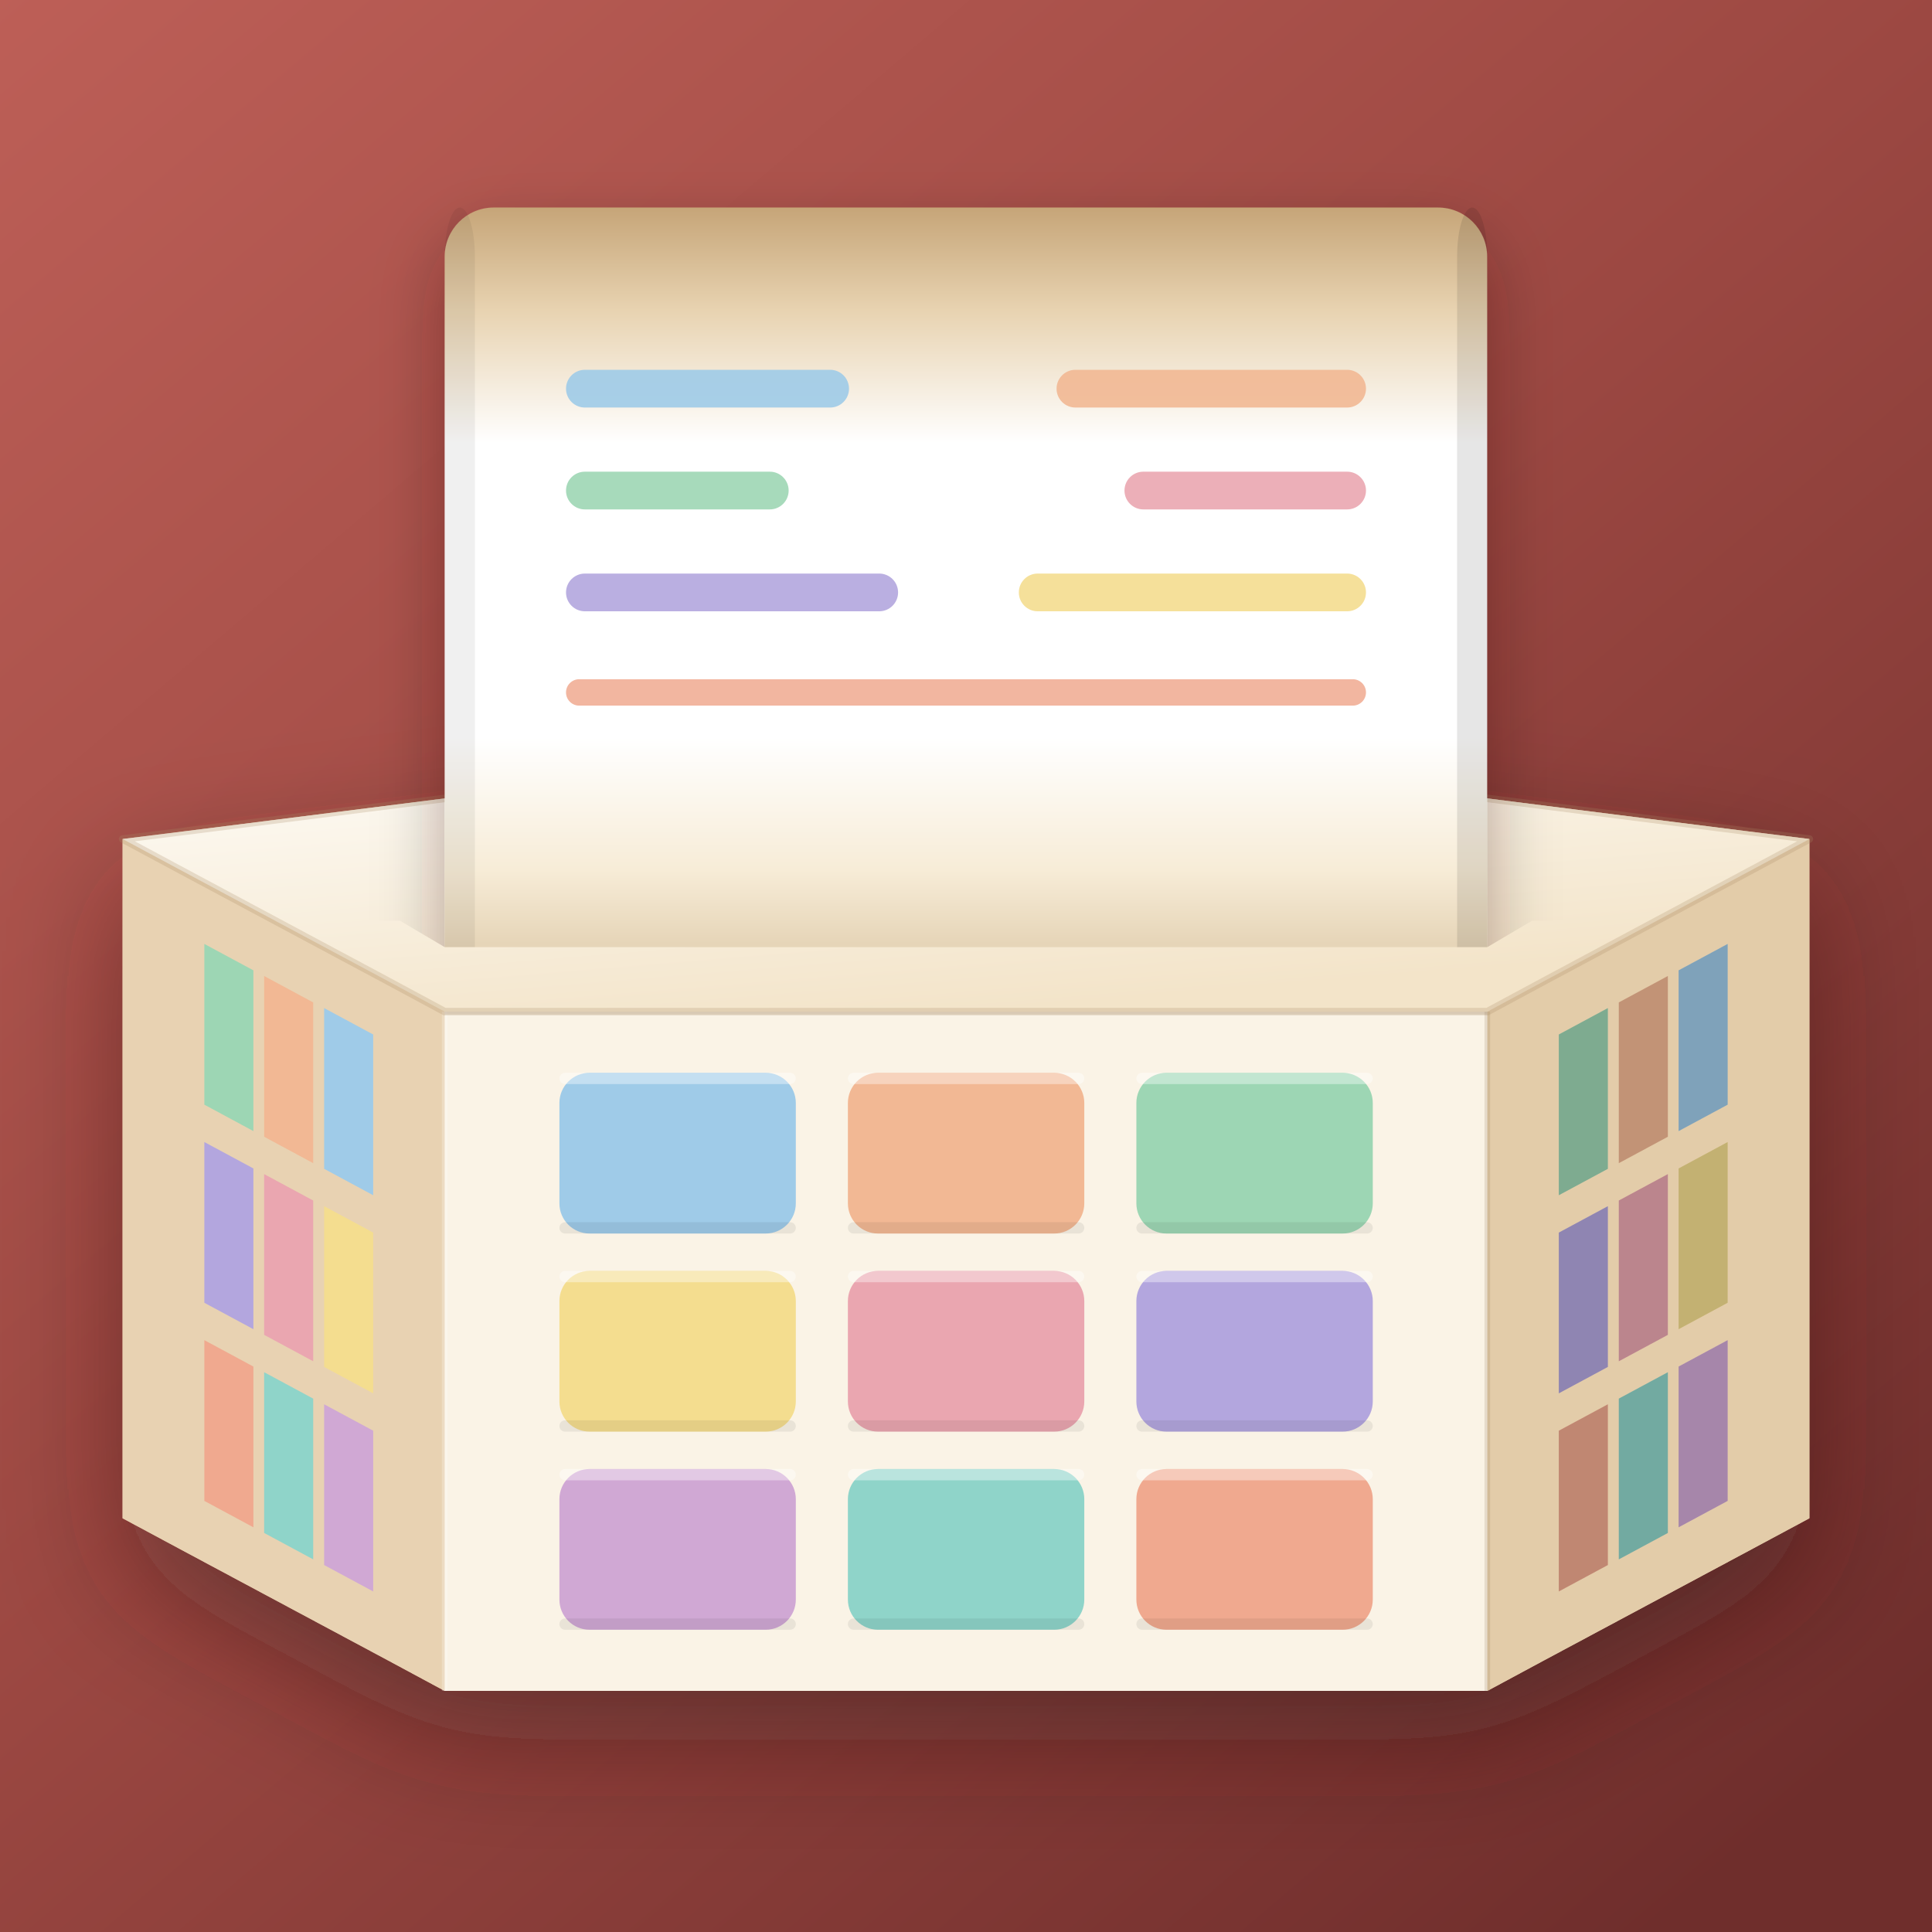
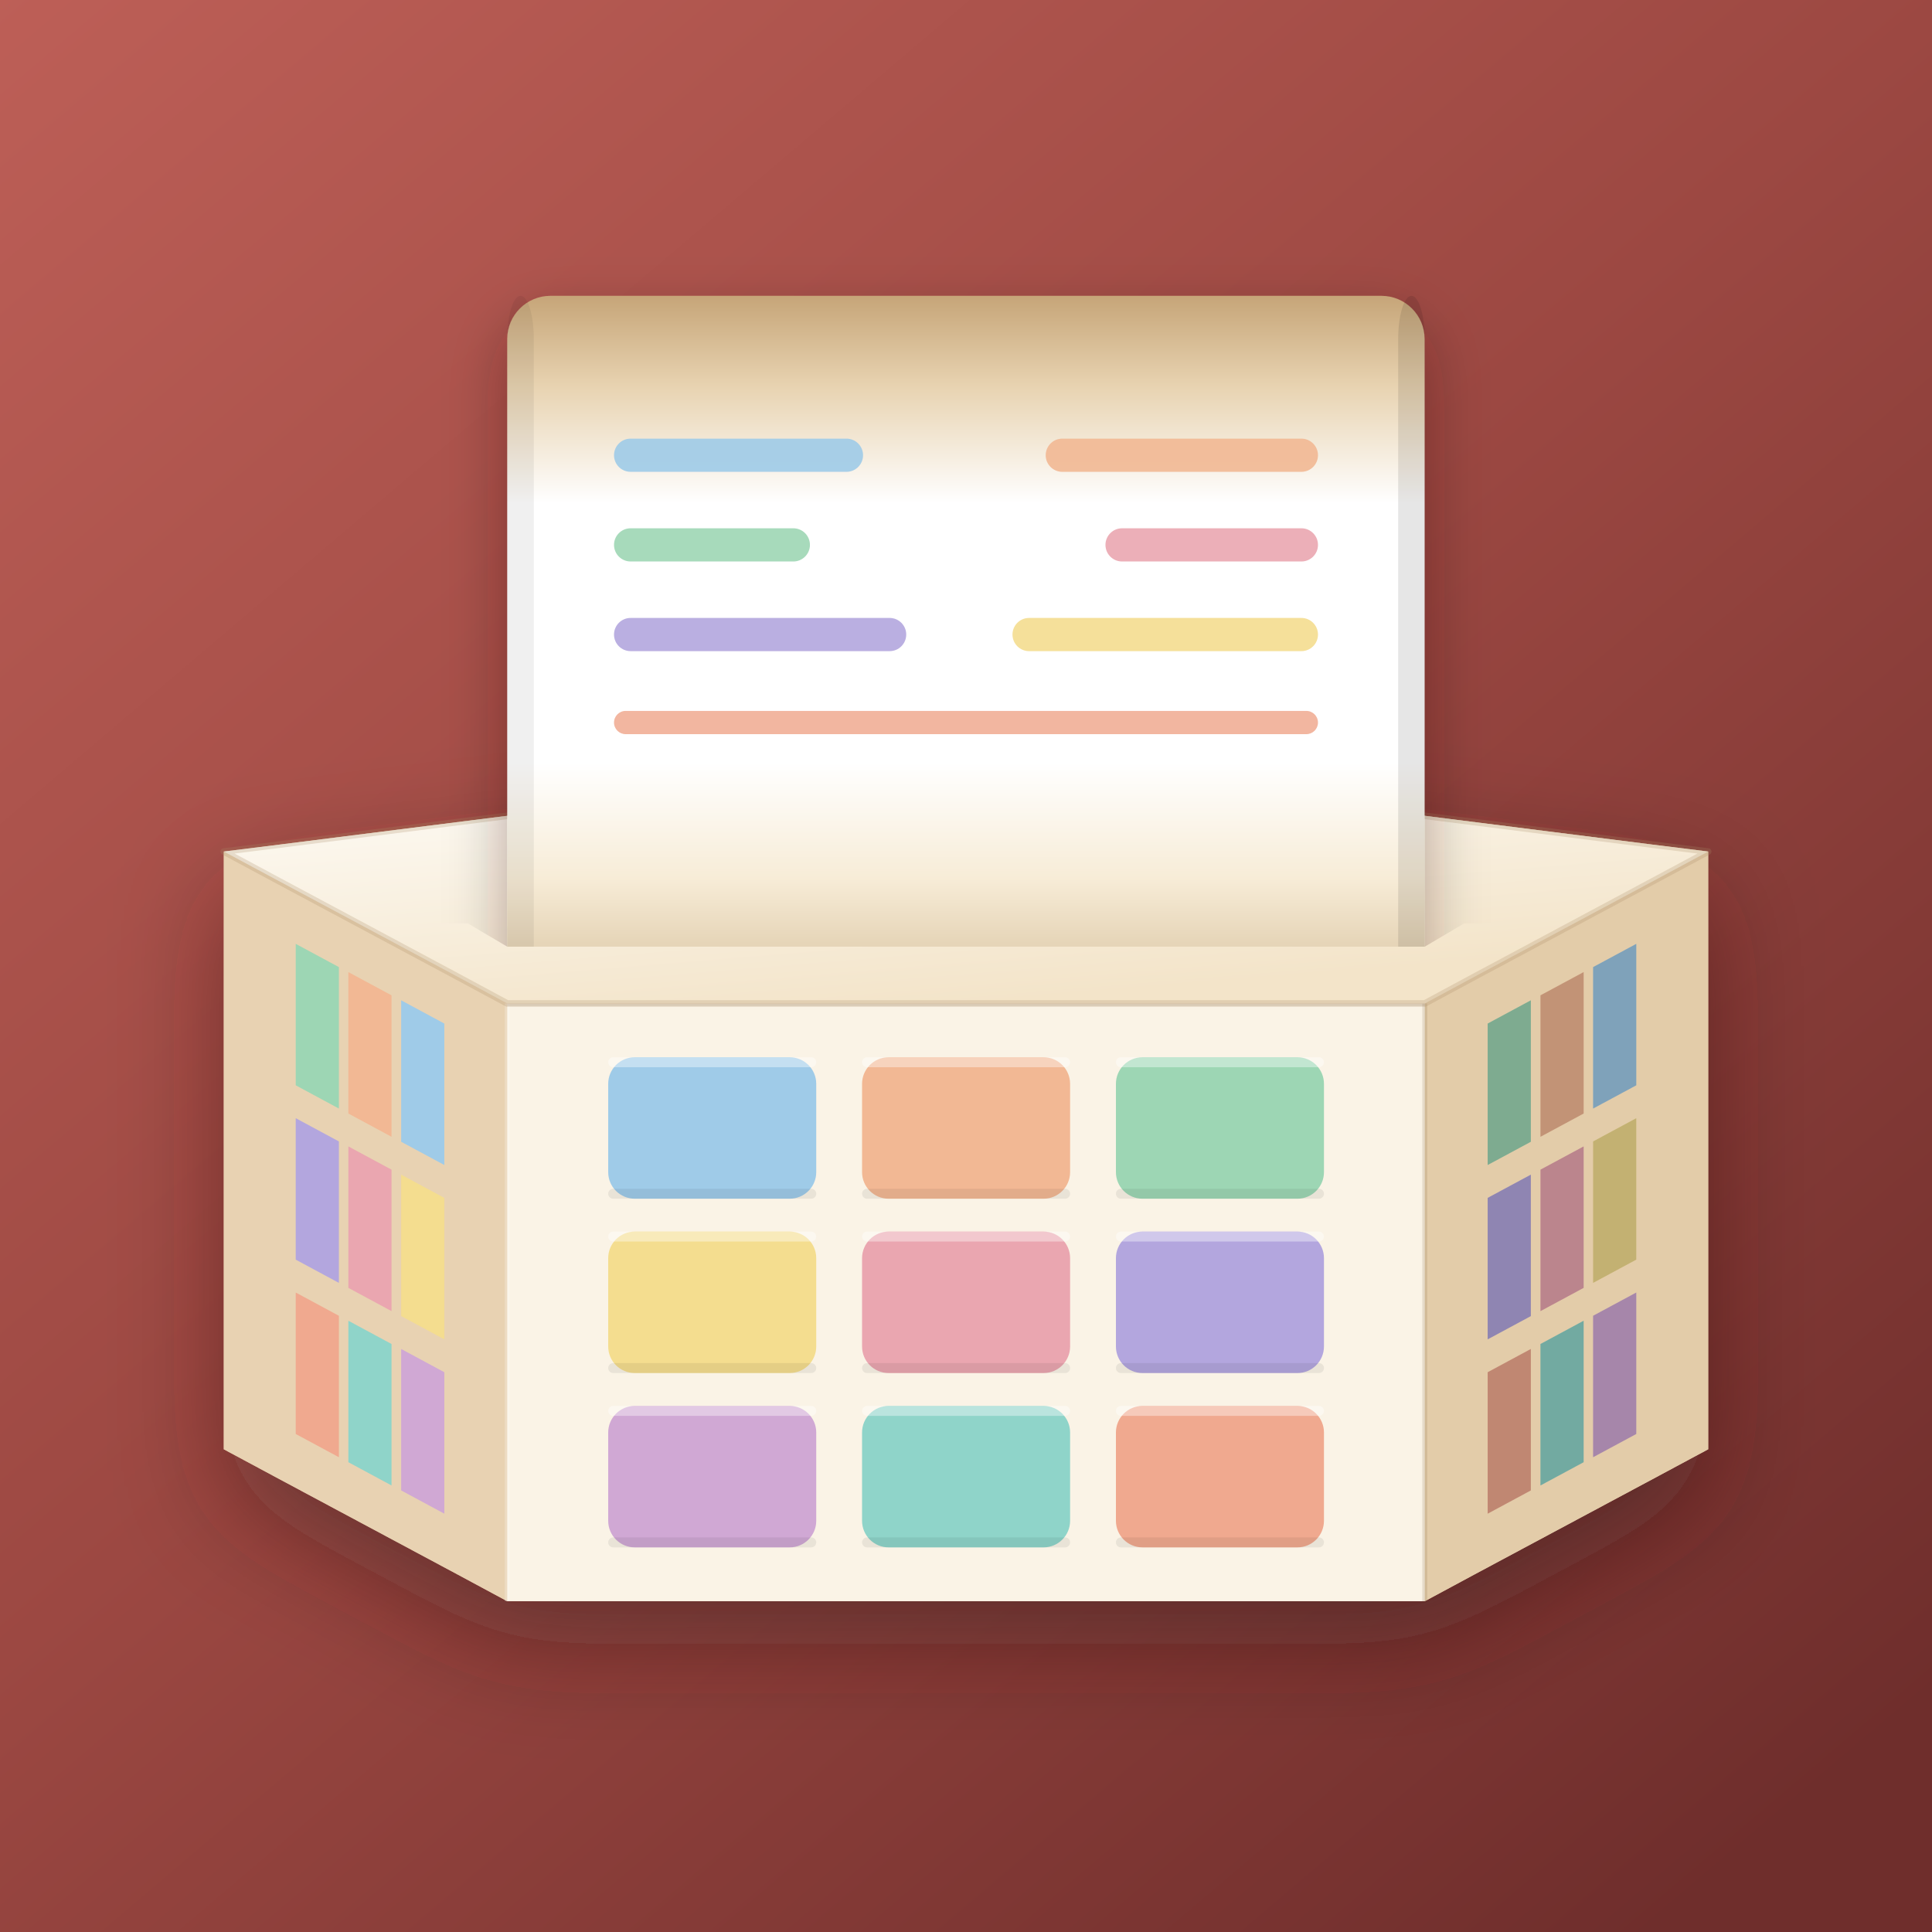
<svg xmlns="http://www.w3.org/2000/svg" width="1024" height="1024" viewBox="0 0 1024 1024">
  <defs>
    <linearGradient id="bg" x1="0" y1="0" x2="0.85" y2="1">
      <stop offset="0" stop-color="#bd5f57" />
      <stop offset="0.5" stop-color="#9c4842" />
      <stop offset="1" stop-color="#6f2e2c" />
    </linearGradient>
    <linearGradient id="topg" x1="0" y1="0" x2="0.5" y2="1">
      <stop offset="0" stop-color="#fffefb" />
      <stop offset="1" stop-color="#f3e4c9" />
    </linearGradient>
    <linearGradient id="cyl" gradientUnits="userSpaceOnUse" x1="0" y1="110" x2="0" y2="500">
      <stop offset="0" stop-color="#c6a578" />
      <stop offset="0.14" stop-color="#e8d3b1" />
      <stop offset="0.32" stop-color="#ffffff" />
      <stop offset="0.72" stop-color="#ffffff" />
      <stop offset="0.90" stop-color="#f7ecd7" />
      <stop offset="1" stop-color="#e6d5b8" />
    </linearGradient>
    <filter id="ds" x="-30%" y="-25%" width="160%" height="160%">
      <feDropShadow dx="0" dy="26" stdDeviation="32" flood-color="#2e1212" flood-opacity="0.40" />
    </filter>
    <filter id="dsc" x="-30%" y="-40%" width="160%" height="200%">
      <feDropShadow dx="0" dy="16" stdDeviation="18" flood-color="#2e1212" flood-opacity="0.34" />
    </filter>
    <clipPath id="clipLeft">
      <path d="M 235.7 536.2 L 205.8 520.1 L 95.0 460.8 L 65.0 444.7 L 65.0 478.7 L 65.0 770.7 L 65.0 804.7 L 95.0 820.8 L 205.8 880.1 L 235.7 896.2 Z" />
    </clipPath>
    <clipPath id="clipRight">
      <path d="M 959.0 478.7 L 959.0 444.7 L 929.0 460.8 L 818.2 520.1 L 788.3 536.2 L 788.3 896.2 L 818.2 880.1 L 929.0 820.8 L 959.0 804.7 L 959.0 770.7 Z" />
    </clipPath>
    <clipPath id="clipRoll">
      <path d="M 0 0 L 1024 0 L 1024 488.0 L 812.0 488.0 L 788.3 502.0 L 754.3 502.0 L 269.7 502.0 L 235.7 502.0 L 212.0 488.0 L 0 488.0 Z" />
    </clipPath>
  </defs>
  <rect width="1024" height="1024" fill="url(#bg)" />
-   <g filter="url(#ds)">
-     <path d="M 478.3 392.5 L 512.0 388.2 L 545.7 392.5 L 925.3 440.5 L 959.0 444.7 L 959.0 478.7 L 959.0 770.7 L 959.0 804.7 L 929.0 820.8 L 818.2 880.1 L 788.3 896.2 L 754.3 896.2 L 269.7 896.2 L 235.7 896.2 L 205.8 880.1 L 95.0 820.8 L 65.0 804.7 L 65.0 770.7 L 65.0 478.7 L 65.0 444.7 L 98.7 440.5 Z" fill="#e8d2b2" />
-   </g>
-   <path d="M 235.7 536.2 L 205.8 520.1 L 95.0 460.8 L 65.0 444.7 L 65.0 478.7 L 65.0 770.7 L 65.0 804.7 L 95.0 820.8 L 205.8 880.1 L 235.7 896.2 Z" fill="#e8d2b2" />
-   <path d="M 959.0 478.7 L 959.0 444.7 L 929.0 460.8 L 818.2 520.1 L 788.3 536.2 L 788.3 896.2 L 818.2 880.1 L 929.0 820.8 L 959.0 804.7 L 959.0 770.7 Z" fill="#e3cca9" />
-   <path d="M 788.3 536.2 L 235.7 536.2 L 235.7 896.2 L 788.3 896.2 Z" fill="#faf3e6" />
-   <line x1="235.7" y1="536.2" x2="235.7" y2="896.2" stroke="#ffffff" stroke-width="3" opacity="0.22" />
-   <line x1="788.3" y1="536.2" x2="788.3" y2="896.2" stroke="#7a5a3a" stroke-width="3" opacity="0.16" />
-   <line x1="235.7" y1="536.2" x2="788.3" y2="536.2" stroke="#7a5a3a" stroke-width="3" opacity="0.14" />
-   <g id="keypad">
-     <rect x="296.5" y="568.6" width="125.3" height="85.2" rx="16" fill="#9fcbe8" />
-     <rect x="296.5" y="568.6" width="125.3" height="6" rx="3" fill="#ffffff" opacity="0.38" />
-     <rect x="296.5" y="647.8" width="125.3" height="6" rx="3" fill="#000000" opacity="0.07" />
-     <rect x="449.4" y="568.6" width="125.3" height="85.2" rx="16" fill="#f2b894" />
-     <rect x="449.4" y="568.6" width="125.3" height="6" rx="3" fill="#ffffff" opacity="0.38" />
-     <rect x="449.4" y="647.8" width="125.3" height="6" rx="3" fill="#000000" opacity="0.07" />
-     <rect x="602.3" y="568.6" width="125.3" height="85.2" rx="16" fill="#9dd6b4" />
-     <rect x="602.3" y="568.6" width="125.3" height="6" rx="3" fill="#ffffff" opacity="0.38" />
-     <rect x="602.3" y="647.8" width="125.3" height="6" rx="3" fill="#000000" opacity="0.07" />
-     <rect x="296.5" y="673.6" width="125.3" height="85.2" rx="16" fill="#f4dd8f" />
-     <rect x="296.5" y="673.6" width="125.3" height="6" rx="3" fill="#ffffff" opacity="0.38" />
-     <rect x="296.5" y="752.8" width="125.3" height="6" rx="3" fill="#000000" opacity="0.07" />
-     <rect x="449.4" y="673.6" width="125.3" height="85.2" rx="16" fill="#eaa6b0" />
-     <rect x="449.4" y="673.6" width="125.3" height="6" rx="3" fill="#ffffff" opacity="0.38" />
-     <rect x="449.4" y="752.8" width="125.3" height="6" rx="3" fill="#000000" opacity="0.07" />
-     <rect x="602.3" y="673.6" width="125.3" height="85.2" rx="16" fill="#b3a6de" />
-     <rect x="602.3" y="673.6" width="125.3" height="6" rx="3" fill="#ffffff" opacity="0.38" />
-     <rect x="602.3" y="752.8" width="125.3" height="6" rx="3" fill="#000000" opacity="0.07" />
-     <rect x="296.5" y="778.6" width="125.3" height="85.2" rx="16" fill="#d0a8d4" />
-     <rect x="296.5" y="778.6" width="125.3" height="6" rx="3" fill="#ffffff" opacity="0.38" />
-     <rect x="296.5" y="857.8" width="125.3" height="6" rx="3" fill="#000000" opacity="0.07" />
-     <rect x="449.4" y="778.6" width="125.3" height="85.2" rx="16" fill="#8fd4c9" />
-     <rect x="449.4" y="778.6" width="125.3" height="6" rx="3" fill="#ffffff" opacity="0.38" />
-     <rect x="449.4" y="857.8" width="125.3" height="6" rx="3" fill="#000000" opacity="0.07" />
-     <rect x="602.3" y="778.6" width="125.3" height="85.2" rx="16" fill="#f0a98f" />
-     <rect x="602.3" y="778.6" width="125.3" height="6" rx="3" fill="#ffffff" opacity="0.38" />
-     <rect x="602.3" y="857.8" width="125.3" height="6" rx="3" fill="#000000" opacity="0.07" />
-   </g>
-   <g clip-path="url(#clipLeft)">
-     <path d="M 197.8 548.3 L 171.8 534.3 L 171.8 619.5 L 197.8 633.5 Z" fill="#9fcbe8" />
-     <path d="M 166.0 531.3 L 140.0 517.3 L 140.0 602.5 L 166.0 616.5 Z" fill="#f2b894" />
-     <path d="M 134.3 514.3 L 108.3 500.3 L 108.3 585.5 L 134.3 599.5 Z" fill="#9dd6b4" />
-     <path d="M 197.8 653.3 L 171.8 639.3 L 171.8 724.5 L 197.8 738.5 Z" fill="#f4dd8f" />
-     <path d="M 166.0 636.3 L 140.0 622.3 L 140.0 707.5 L 166.0 721.5 Z" fill="#eaa6b0" />
-     <path d="M 134.3 619.3 L 108.3 605.3 L 108.3 690.5 L 134.3 704.5 Z" fill="#b3a6de" />
-     <path d="M 197.8 758.3 L 171.8 744.3 L 171.8 829.5 L 197.8 843.5 Z" fill="#d0a8d4" />
-     <path d="M 166.0 741.3 L 140.0 727.3 L 140.0 812.5 L 166.0 826.5 Z" fill="#8fd4c9" />
-     <path d="M 134.3 724.3 L 108.3 710.3 L 108.3 795.5 L 134.3 809.5 Z" fill="#f0a98f" />
-   </g>
-   <g clip-path="url(#clipRight)">
-     <path d="M 915.7 500.3 L 889.7 514.3 L 889.7 599.5 L 915.7 585.5 Z" fill="#9fcbe8" />
-     <path d="M 915.7 500.3 L 889.7 514.3 L 889.7 599.5 L 915.7 585.5 Z" fill="#000000" opacity="0.2" />
-     <path d="M 884.0 517.3 L 858.0 531.3 L 858.0 616.5 L 884.0 602.5 Z" fill="#f2b894" />
-     <path d="M 884.0 517.3 L 858.0 531.3 L 858.0 616.5 L 884.0 602.5 Z" fill="#000000" opacity="0.2" />
-     <path d="M 852.2 534.3 L 826.2 548.3 L 826.2 633.5 L 852.2 619.5 Z" fill="#9dd6b4" />
-     <path d="M 852.2 534.3 L 826.2 548.3 L 826.2 633.5 L 852.2 619.5 Z" fill="#000000" opacity="0.2" />
-     <path d="M 915.7 605.3 L 889.7 619.3 L 889.7 704.5 L 915.7 690.5 Z" fill="#f4dd8f" />
-     <path d="M 915.7 605.3 L 889.7 619.3 L 889.7 704.5 L 915.7 690.5 Z" fill="#000000" opacity="0.2" />
-     <path d="M 884.0 622.3 L 858.0 636.3 L 858.0 721.5 L 884.0 707.5 Z" fill="#eaa6b0" />
-     <path d="M 884.0 622.3 L 858.0 636.3 L 858.0 721.5 L 884.0 707.5 Z" fill="#000000" opacity="0.2" />
-     <path d="M 852.2 639.3 L 826.2 653.3 L 826.2 738.5 L 852.2 724.5 Z" fill="#b3a6de" />
-     <path d="M 852.2 639.3 L 826.2 653.3 L 826.2 738.5 L 852.2 724.5 Z" fill="#000000" opacity="0.2" />
-     <path d="M 915.7 710.3 L 889.7 724.3 L 889.7 809.5 L 915.7 795.5 Z" fill="#d0a8d4" />
-     <path d="M 915.7 710.3 L 889.7 724.3 L 889.7 809.5 L 915.7 795.5 Z" fill="#000000" opacity="0.2" />
-     <path d="M 884.0 727.3 L 858.0 741.3 L 858.0 826.5 L 884.0 812.5 Z" fill="#8fd4c9" />
-     <path d="M 884.0 727.3 L 858.0 741.3 L 858.0 826.5 L 884.0 812.5 Z" fill="#000000" opacity="0.2" />
-     <path d="M 852.2 744.3 L 826.2 758.3 L 826.2 843.5 L 852.2 829.5 Z" fill="#f0a98f" />
-     <path d="M 852.2 744.3 L 826.2 758.3 L 826.2 843.5 L 852.2 829.5 Z" fill="#000000" opacity="0.2" />
-   </g>
-   <path d="M 478.3 392.5 L 512.0 388.2 L 545.7 392.5 L 925.3 440.5 L 959.0 444.7 L 929.0 460.8 L 818.2 520.1 L 788.3 536.2 L 754.3 536.2 L 269.7 536.2 L 235.7 536.2 L 205.8 520.1 L 95.0 460.8 L 65.0 444.7 L 98.7 440.5 Z" fill="url(#topg)" />
-   <g fill="none" stroke="#a98a63" stroke-width="4" opacity="0.24" stroke-linejoin="round" stroke-linecap="round">
-     <path d="M 478.3 392.5 L 512.0 388.2 L 545.7 392.5 L 925.3 440.5 L 959.0 444.7 L 929.0 460.8 L 818.2 520.1 L 788.3 536.2 L 754.3 536.2 L 269.7 536.2 L 235.7 536.2 L 205.8 520.1 L 95.0 460.8 L 65.0 444.7 L 98.7 440.5 Z" />
-   </g>
-   <g clip-path="url(#clipRoll)">
-     <g filter="url(#dsc)">
-       <rect x="235.7" y="110.0" width="552.5" height="786.0" rx="26" fill="url(#cyl)" />
+   <g transform="translate(512 500) scale(0.88) translate(-512 -500)">
+     <g filter="url(#ds)">
+       <path d="M 478.3 392.5 L 512.0 388.2 L 545.7 392.5 L 925.3 440.5 L 959.0 444.7 L 959.0 478.7 L 959.0 770.7 L 959.0 804.7 L 929.0 820.8 L 818.2 880.1 L 788.3 896.2 L 754.3 896.2 L 269.7 896.2 L 235.7 896.2 L 205.8 880.1 L 95.0 820.8 L 65.0 804.7 L 65.0 770.7 L 65.0 478.7 L 65.0 444.7 L 98.7 440.5 Z" fill="#e8d2b2" />
    </g>
-     <rect x="235.7" y="110.0" width="16" height="786.0" rx="26" fill="#000000" opacity="0.06" />
-     <rect x="772.3" y="110.0" width="16" height="786.0" rx="26" fill="#000000" opacity="0.10" />
-     <g opacity="0.9">
-       <rect x="300" y="196" width="150" height="20" rx="10" fill="#9fcbe8" />
-       <rect x="560" y="196" width="164" height="20" rx="10" fill="#f2b894" />
-       <rect x="300" y="250" width="118" height="20" rx="10" fill="#9dd6b4" />
-       <rect x="596" y="250" width="128" height="20" rx="10" fill="#eaa6b0" />
-       <rect x="300" y="304" width="176" height="20" rx="10" fill="#b3a6de" />
-       <rect x="540" y="304" width="184" height="20" rx="10" fill="#f4dd8f" />
+     <path d="M 235.7 536.2 L 205.8 520.1 L 95.0 460.8 L 65.0 444.7 L 65.0 478.7 L 65.0 770.7 L 65.0 804.7 L 95.0 820.8 L 205.8 880.1 L 235.7 896.2 Z" fill="#e8d2b2" />
+     <path d="M 959.0 478.7 L 959.0 444.7 L 929.0 460.8 L 818.2 520.1 L 788.3 536.2 L 788.3 896.2 L 818.2 880.1 L 929.0 820.8 L 959.0 804.7 L 959.0 770.7 Z" fill="#e3cca9" />
+     <path d="M 788.3 536.2 L 235.7 536.2 L 235.7 896.2 L 788.3 896.2 Z" fill="#faf3e6" />
+     <line x1="235.7" y1="536.2" x2="235.7" y2="896.2" stroke="#ffffff" stroke-width="3" opacity="0.22" />
+     <line x1="788.3" y1="536.2" x2="788.3" y2="896.2" stroke="#7a5a3a" stroke-width="3" opacity="0.16" />
+     <line x1="235.7" y1="536.2" x2="788.3" y2="536.2" stroke="#7a5a3a" stroke-width="3" opacity="0.14" />
+     <g id="keypad">
+       <rect x="296.5" y="568.6" width="125.3" height="85.2" rx="16" fill="#9fcbe8" />
+       <rect x="296.5" y="568.6" width="125.3" height="6" rx="3" fill="#ffffff" opacity="0.38" />
+       <rect x="296.5" y="647.8" width="125.3" height="6" rx="3" fill="#000000" opacity="0.07" />
+       <rect x="449.4" y="568.6" width="125.3" height="85.2" rx="16" fill="#f2b894" />
+       <rect x="449.4" y="568.6" width="125.3" height="6" rx="3" fill="#ffffff" opacity="0.38" />
+       <rect x="449.4" y="647.8" width="125.3" height="6" rx="3" fill="#000000" opacity="0.07" />
+       <rect x="602.3" y="568.6" width="125.3" height="85.2" rx="16" fill="#9dd6b4" />
+       <rect x="602.3" y="568.6" width="125.3" height="6" rx="3" fill="#ffffff" opacity="0.38" />
+       <rect x="602.3" y="647.8" width="125.3" height="6" rx="3" fill="#000000" opacity="0.07" />
+       <rect x="296.5" y="673.6" width="125.3" height="85.2" rx="16" fill="#f4dd8f" />
+       <rect x="296.5" y="673.6" width="125.3" height="6" rx="3" fill="#ffffff" opacity="0.38" />
+       <rect x="296.5" y="752.8" width="125.3" height="6" rx="3" fill="#000000" opacity="0.07" />
+       <rect x="449.4" y="673.6" width="125.3" height="85.2" rx="16" fill="#eaa6b0" />
+       <rect x="449.4" y="673.6" width="125.3" height="6" rx="3" fill="#ffffff" opacity="0.38" />
+       <rect x="449.4" y="752.8" width="125.3" height="6" rx="3" fill="#000000" opacity="0.07" />
+       <rect x="602.3" y="673.6" width="125.3" height="85.2" rx="16" fill="#b3a6de" />
+       <rect x="602.3" y="673.6" width="125.3" height="6" rx="3" fill="#ffffff" opacity="0.38" />
+       <rect x="602.3" y="752.8" width="125.3" height="6" rx="3" fill="#000000" opacity="0.07" />
+       <rect x="296.5" y="778.6" width="125.3" height="85.2" rx="16" fill="#d0a8d4" />
+       <rect x="296.5" y="778.6" width="125.3" height="6" rx="3" fill="#ffffff" opacity="0.38" />
+       <rect x="296.5" y="857.8" width="125.3" height="6" rx="3" fill="#000000" opacity="0.07" />
+       <rect x="449.4" y="778.6" width="125.3" height="85.2" rx="16" fill="#8fd4c9" />
+       <rect x="449.4" y="778.6" width="125.3" height="6" rx="3" fill="#ffffff" opacity="0.38" />
+       <rect x="449.4" y="857.8" width="125.3" height="6" rx="3" fill="#000000" opacity="0.07" />
+       <rect x="602.3" y="778.6" width="125.3" height="85.2" rx="16" fill="#f0a98f" />
+       <rect x="602.3" y="778.6" width="125.3" height="6" rx="3" fill="#ffffff" opacity="0.38" />
+       <rect x="602.3" y="857.8" width="125.3" height="6" rx="3" fill="#000000" opacity="0.07" />
    </g>
-     <rect x="300" y="360" width="424" height="14" rx="7" fill="#f0a98f" opacity="0.85" />
+     <g clip-path="url(#clipLeft)">
+       <path d="M 197.8 548.3 L 171.8 534.3 L 171.8 619.5 L 197.8 633.5 Z" fill="#9fcbe8" />
+       <path d="M 166.0 531.3 L 140.0 517.3 L 140.0 602.5 L 166.0 616.5 Z" fill="#f2b894" />
+       <path d="M 134.3 514.3 L 108.3 500.3 L 108.3 585.5 L 134.3 599.5 Z" fill="#9dd6b4" />
+       <path d="M 197.8 653.3 L 171.8 639.3 L 171.8 724.5 L 197.8 738.5 Z" fill="#f4dd8f" />
+       <path d="M 166.0 636.3 L 140.0 622.3 L 140.0 707.5 L 166.0 721.5 Z" fill="#eaa6b0" />
+       <path d="M 134.3 619.3 L 108.3 605.3 L 108.3 690.5 L 134.3 704.5 Z" fill="#b3a6de" />
+       <path d="M 197.8 758.3 L 171.8 744.3 L 171.8 829.5 L 197.8 843.5 Z" fill="#d0a8d4" />
+       <path d="M 166.0 741.3 L 140.0 727.3 L 140.0 812.5 L 166.0 826.5 Z" fill="#8fd4c9" />
+       <path d="M 134.3 724.3 L 108.3 710.3 L 108.3 795.5 L 134.3 809.5 Z" fill="#f0a98f" />
+     </g>
+     <g clip-path="url(#clipRight)">
+       <path d="M 915.7 500.3 L 889.7 514.3 L 889.7 599.5 L 915.7 585.5 Z" fill="#9fcbe8" />
+       <path d="M 915.7 500.3 L 889.7 514.3 L 889.7 599.5 L 915.7 585.5 Z" fill="#000000" opacity="0.2" />
+       <path d="M 884.0 517.3 L 858.0 531.3 L 858.0 616.5 L 884.0 602.5 Z" fill="#f2b894" />
+       <path d="M 884.0 517.3 L 858.0 531.3 L 858.0 616.5 L 884.0 602.5 Z" fill="#000000" opacity="0.2" />
+       <path d="M 852.2 534.3 L 826.2 548.3 L 826.2 633.5 L 852.2 619.5 Z" fill="#9dd6b4" />
+       <path d="M 852.2 534.3 L 826.2 548.3 L 826.2 633.5 L 852.2 619.5 Z" fill="#000000" opacity="0.2" />
+       <path d="M 915.7 605.3 L 889.7 619.3 L 889.7 704.5 L 915.7 690.5 Z" fill="#f4dd8f" />
+       <path d="M 915.7 605.3 L 889.7 619.3 L 889.7 704.5 L 915.7 690.5 Z" fill="#000000" opacity="0.2" />
+       <path d="M 884.0 622.3 L 858.0 636.3 L 858.0 721.5 L 884.0 707.5 Z" fill="#eaa6b0" />
+       <path d="M 884.0 622.3 L 858.0 636.3 L 858.0 721.5 L 884.0 707.5 Z" fill="#000000" opacity="0.2" />
+       <path d="M 852.2 639.3 L 826.2 653.3 L 826.2 738.5 L 852.2 724.5 Z" fill="#b3a6de" />
+       <path d="M 852.2 639.3 L 826.2 653.3 L 826.2 738.5 L 852.2 724.5 Z" fill="#000000" opacity="0.2" />
+       <path d="M 915.7 710.3 L 889.7 724.3 L 889.7 809.5 L 915.7 795.5 Z" fill="#d0a8d4" />
+       <path d="M 915.7 710.3 L 889.7 724.3 L 889.7 809.5 L 915.7 795.5 Z" fill="#000000" opacity="0.2" />
+       <path d="M 884.0 727.3 L 858.0 741.3 L 858.0 826.5 L 884.0 812.5 Z" fill="#8fd4c9" />
+       <path d="M 884.0 727.3 L 858.0 741.3 L 858.0 826.5 L 884.0 812.5 Z" fill="#000000" opacity="0.2" />
+       <path d="M 852.2 744.3 L 826.2 758.3 L 826.2 843.5 L 852.2 829.5 Z" fill="#f0a98f" />
+       <path d="M 852.2 744.3 L 826.2 758.3 L 826.2 843.5 L 852.2 829.5 Z" fill="#000000" opacity="0.2" />
+     </g>
+     <path d="M 478.3 392.5 L 512.0 388.2 L 545.7 392.5 L 925.3 440.5 L 959.0 444.7 L 929.0 460.8 L 818.2 520.1 L 788.3 536.2 L 754.3 536.2 L 269.7 536.2 L 235.7 536.2 L 205.8 520.1 L 95.0 460.8 L 65.0 444.7 L 98.7 440.5 Z" fill="url(#topg)" />
+     <g fill="none" stroke="#a98a63" stroke-width="4" opacity="0.24" stroke-linejoin="round" stroke-linecap="round">
+       <path d="M 478.3 392.5 L 512.0 388.2 L 545.7 392.5 L 925.3 440.5 L 959.0 444.7 L 929.0 460.8 L 818.2 520.1 L 788.3 536.2 L 754.3 536.2 L 269.7 536.2 L 235.7 536.2 L 205.8 520.1 L 95.0 460.8 L 65.0 444.7 L 98.7 440.5 Z" />
+     </g>
+     <g clip-path="url(#clipRoll)">
+       <g filter="url(#dsc)">
+         <rect x="235.7" y="110.0" width="552.5" height="786.0" rx="26" fill="url(#cyl)" />
+       </g>
+       <rect x="235.7" y="110.0" width="16" height="786.0" rx="26" fill="#000000" opacity="0.06" />
+       <rect x="772.3" y="110.0" width="16" height="786.0" rx="26" fill="#000000" opacity="0.10" />
+       <g opacity="0.9">
+         <rect x="300" y="196" width="150" height="20" rx="10" fill="#9fcbe8" />
+         <rect x="560" y="196" width="164" height="20" rx="10" fill="#f2b894" />
+         <rect x="300" y="250" width="118" height="20" rx="10" fill="#9dd6b4" />
+         <rect x="596" y="250" width="128" height="20" rx="10" fill="#eaa6b0" />
+         <rect x="300" y="304" width="176" height="20" rx="10" fill="#b3a6de" />
+         <rect x="540" y="304" width="184" height="20" rx="10" fill="#f4dd8f" />
+       </g>
+       <rect x="300" y="360" width="424" height="14" rx="7" fill="#f0a98f" opacity="0.85" />
+     </g>
  </g>
</svg>
